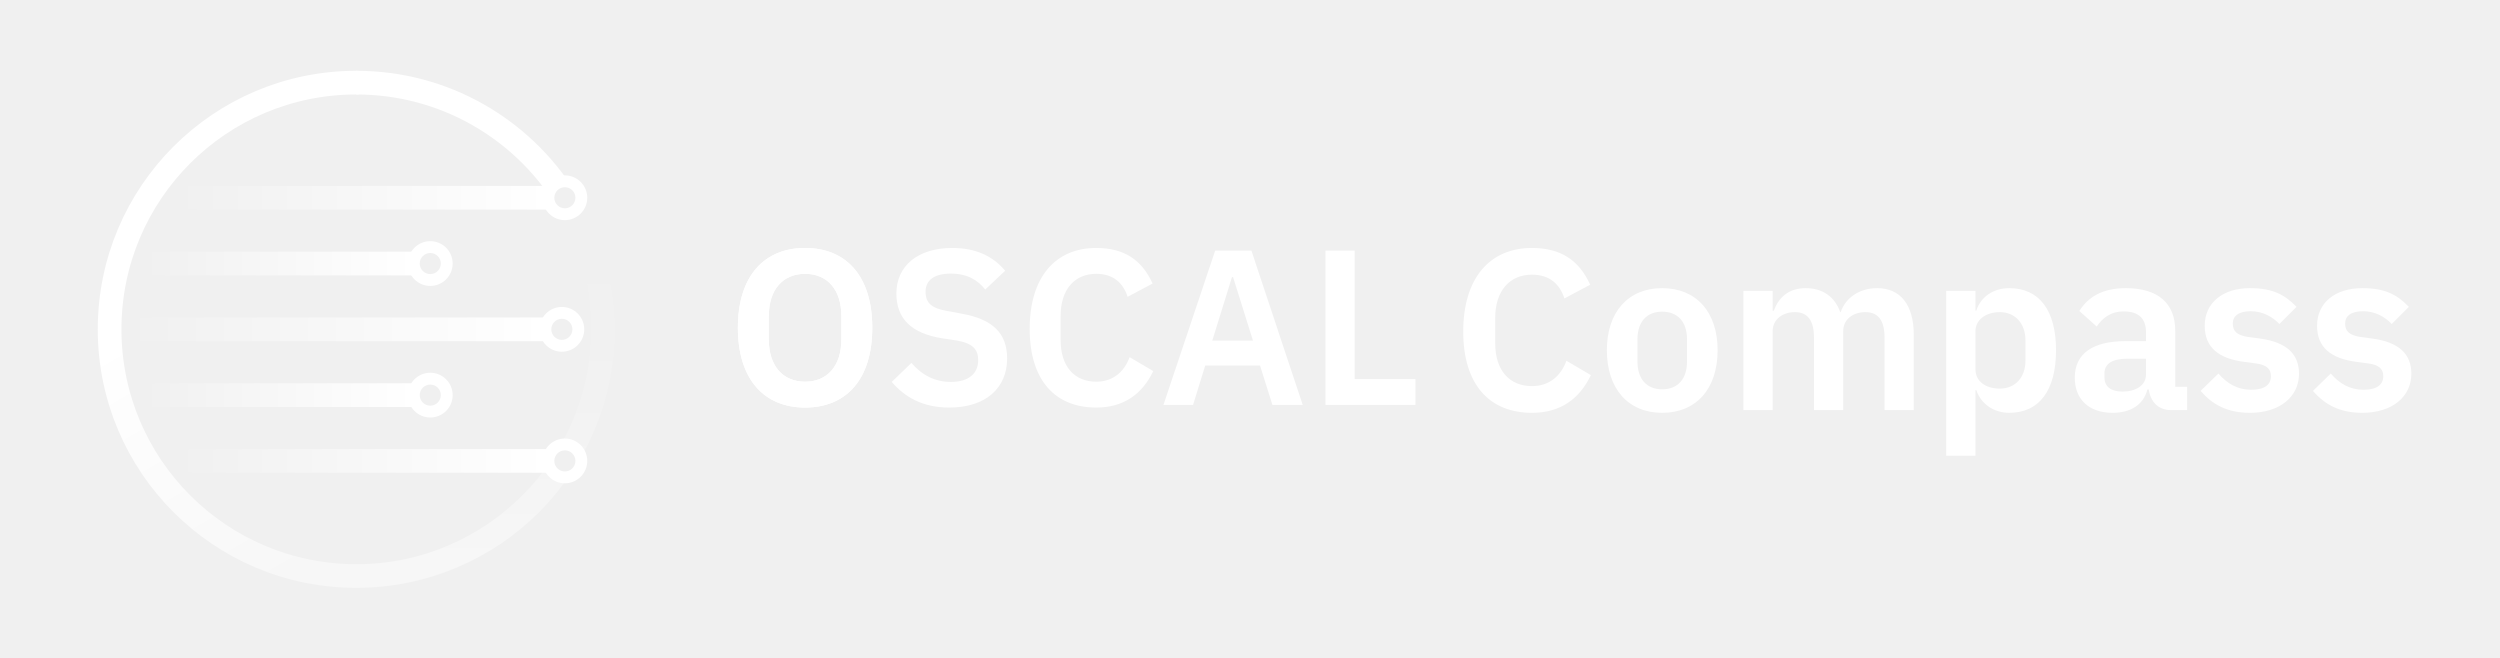
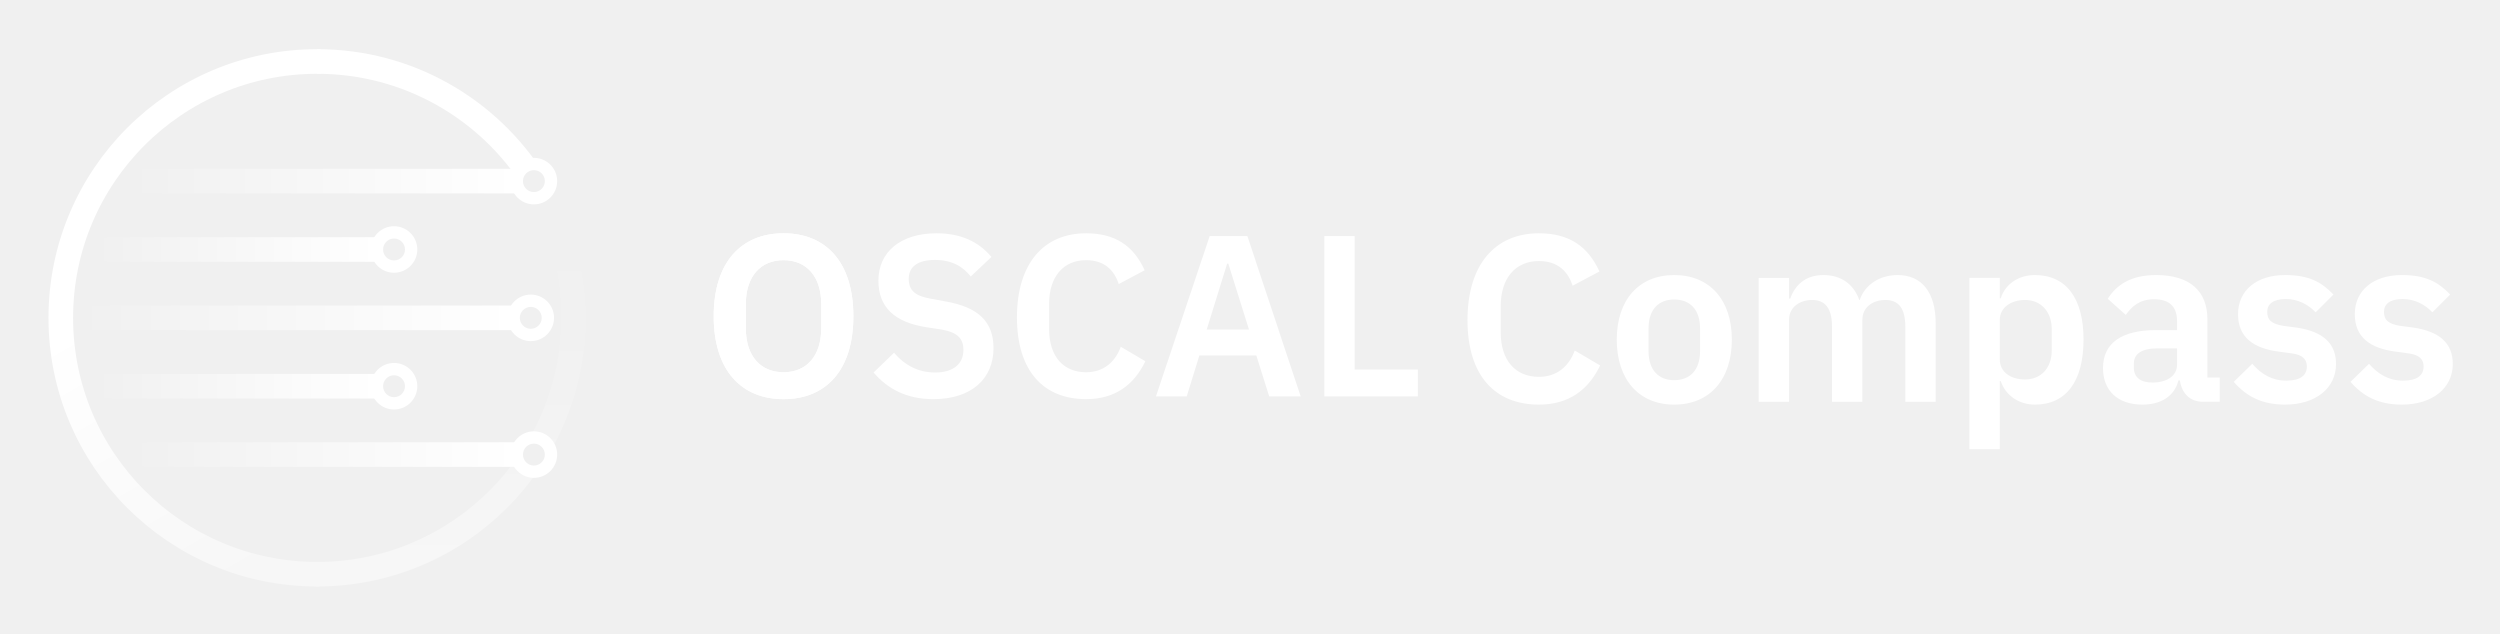
- <svg xmlns="http://www.w3.org/2000/svg" xmlns:xlink="http://www.w3.org/1999/xlink" id="Layer_1" data-name="Layer 1" width="950" height="250" viewBox="0 0 950 250">
+ <svg xmlns="http://www.w3.org/2000/svg" xmlns:xlink="http://www.w3.org/1999/xlink" role="img" viewBox="19.42 8.92 914.16 231.66">
  <defs>
-     <style>
-       .cls-1 {
-         mask: url(#mask);
-       }
- 
-       .cls-2 {
-         stroke: url(#linear-gradient-3);
-       }
- 
-       .cls-2, .cls-3, .cls-4, .cls-5, .cls-6, .cls-7, .cls-8, .cls-9 {
-         fill: none;
-         stroke-width: 9px;
-       }
- 
-       .cls-2, .cls-3, .cls-4, .cls-5, .cls-7 {
-         stroke-linejoin: round;
-       }
- 
-       .cls-3 {
-         stroke: url(#linear-gradient-2);
-       }
- 
-       .cls-4 {
-         stroke: url(#linear-gradient-6);
-       }
- 
-       .cls-5 {
-         stroke: url(#linear-gradient-5);
-       }
- 
-       .cls-6 {
-         stroke: #fff;
-       }
- 
-       .cls-6, .cls-8, .cls-9 {
-         stroke-miterlimit: 10;
-       }
- 
-       .cls-7 {
-         stroke: url(#linear-gradient);
-       }
- 
-       .cls-10 {
-         fill: #fff;
-       }
- 
-       .cls-8 {
-         stroke: url(#linear-gradient-4);
-       }
- 
-       .cls-8, .cls-9 {
-         stroke-linecap: round;
-       }
- 
-       .cls-9 {
-         stroke: url(#linear-gradient-7);
-       }
-     </style>
-     <linearGradient id="linear-gradient" x1="66.649" y1="472.656" x2="208.392" y2="472.656" gradientTransform="translate(0 547.8026) scale(1 -1)" gradientUnits="userSpaceOnUse">
+     <linearGradient id="linear-gradient" x1="66.649" x2="208.392" y1="472.656" y2="472.656" gradientTransform="matrix(1 0 0 -1 0 547.803)" gradientUnits="userSpaceOnUse">
      <stop offset="0" stop-color="#fff" stop-opacity="0" />
      <stop offset="1" stop-color="#fff" />
    </linearGradient>
-     <linearGradient id="linear-gradient-2" x1="54.135" y1="397.656" x2="157.278" y2="397.656" xlink:href="#linear-gradient" />
-     <linearGradient id="linear-gradient-3" x1="47.906" y1="422.656" x2="207.278" y2="422.656" xlink:href="#linear-gradient" />
-     <linearGradient id="linear-gradient-4" x1="182.263" y1="324.413" x2="182.263" y2="470.899" gradientTransform="translate(0 547.8026) scale(1 -1)" gradientUnits="userSpaceOnUse">
+     <linearGradient id="linear-gradient-2" x1="54.135" x2="157.278" y1="397.656" y2="397.656" xlink:href="#linear-gradient" />
+     <linearGradient id="linear-gradient-3" x1="47.906" x2="207.278" y1="422.656" y2="422.656" xlink:href="#linear-gradient" />
+     <linearGradient id="linear-gradient-4" x1="182.263" x2="182.263" y1="324.413" y2="470.899" gradientTransform="matrix(1 0 0 -1 0 547.803)" gradientUnits="userSpaceOnUse">
      <stop offset=".1" stop-color="#6f6f6f" />
      <stop offset=".3" stop-color="#494949" />
      <stop offset=".5" stop-color="#212121" />
      <stop offset=".78" stop-color="#090909" />
-       <stop offset=".907" stop-color="#000" />
+       <stop offset=".907" />
    </linearGradient>
-     <linearGradient id="linear-gradient-5" x1="54.135" y1="447.656" x2="157.278" y2="447.656" xlink:href="#linear-gradient" />
+     <linearGradient id="linear-gradient-5" x1="54.135" x2="157.278" y1="447.656" y2="447.656" xlink:href="#linear-gradient" />
    <linearGradient id="linear-gradient-6" x1="66.678" y1="372.656" y2="372.656" xlink:href="#linear-gradient" />
-     <linearGradient id="linear-gradient-7" x1="157.931" y1="336.73" x2="65.96" y2="496.028" gradientTransform="translate(0 547.8026) scale(1 -1)" gradientUnits="userSpaceOnUse">
+     <linearGradient id="linear-gradient-7" x1="157.931" x2="65.96" y1="336.73" y2="496.028" gradientTransform="matrix(1 0 0 -1 0 547.803)" gradientUnits="userSpaceOnUse">
      <stop offset=".05" stop-color="#6f6f6f" />
      <stop offset=".7" stop-color="#fff" />
    </linearGradient>
-     <mask id="mask" x="35.392" y="25.147" width="200" height="200" maskUnits="userSpaceOnUse">
+     <style>.cls-10{fill:#fff}</style>
+     <mask id="mask" width="200" height="200" x="35.392" y="25.147" maskUnits="userSpaceOnUse">
      <g id="hexagon">
        <g>
-           <g>
-             <line class="cls-7" x1="66.649" y1="75.147" x2="208.392" y2="75.147" />
-             <line class="cls-3" x1="54.135" y1="150.147" x2="157.278" y2="150.147" />
-             <line class="cls-2" x1="47.906" y1="125.147" x2="207.278" y2="125.147" />
-             <path class="cls-8" d="M135.392,218.89c51.771,0,93.743-41.971,93.743-93.743,0-15.8-3.906-30.684-10.809-43.743" />
-             <line class="cls-5" x1="54.135" y1="100.147" x2="157.278" y2="100.147" />
-             <path class="cls-6" d="M214.706,75.147c-16.6-26.286-45.914-43.743-79.314-43.743" />
-             <line class="cls-4" x1="66.678" y1="175.147" x2="208.392" y2="175.147" />
-             <path class="cls-9" d="M135.392,31.404c-51.771,0-93.743,41.971-93.743,93.743s41.971,93.743,93.743,93.743" />
+           <g fill="none" stroke-width="9">
+             <path stroke="url(#linear-gradient)" stroke-linejoin="round" d="M66.649 75.147L208.392 75.147" />
+             <path stroke="url(#linear-gradient-2)" stroke-linejoin="round" d="M54.135 150.147L157.278 150.147" />
+             <path stroke="url(#linear-gradient-3)" stroke-linejoin="round" d="M47.906 125.147L207.278 125.147" />
+             <path stroke="url(#linear-gradient-4)" stroke-linecap="round" stroke-miterlimit="10" d="M135.392,218.89c51.771,0,93.743-41.971,93.743-93.743,0-15.8-3.906-30.684-10.809-43.743" />
+             <path stroke="url(#linear-gradient-5)" stroke-linejoin="round" d="M54.135 100.147L157.278 100.147" />
+             <path stroke="#fff" stroke-miterlimit="10" d="M214.706,75.147c-16.6-26.286-45.914-43.743-79.314-43.743" />
+             <path stroke="url(#linear-gradient-6)" stroke-linejoin="round" d="M66.678 175.147L208.392 175.147" />
+             <path stroke="url(#linear-gradient-7)" stroke-linecap="round" stroke-miterlimit="10" d="M135.392,31.404c-51.771,0-93.743,41.971-93.743,93.743s41.971,93.743,93.743,93.743" />
          </g>
          <g>
-             <path d="M220.878,175.147c0,3.457-2.8,6.257-6.257,6.257s-6.257-2.8-6.257-6.257,2.8-6.257,6.257-6.257,6.257,2.8,6.257,6.257Z" />
-             <path d="M220.878,75.147c0,3.457-2.8,6.257-6.257,6.257s-6.257-2.8-6.257-6.257,2.8-6.257,6.257-6.257,6.257,2.8,6.257,6.257Z" />
+             <path d="M220.878 175.147c0 3.457-2.8 6.257-6.257 6.257s-6.257-2.8-6.257-6.257 2.8-6.257 6.257-6.257 6.257 2.8 6.257 6.257zM220.878 75.147c0 3.457-2.8 6.257-6.257 6.257s-6.257-2.8-6.257-6.257 2.8-6.257 6.257-6.257 6.257 2.8 6.257 6.257z" />
          </g>
        </g>
      </g>
    </mask>
  </defs>
  <g>
-     <g class="cls-1">
-       <polygon id="hexagon-2" data-name="hexagon" class="cls-10" points="35.392 25.147 35.392 225.147 235.392 225.147 235.392 25.147 35.392 25.147" />
+     <g mask="url(#mask)">
+       <path id="hexagon-2" d="M35.392 25.147L35.392 225.147 235.392 225.147 235.392 25.147 35.392 25.147z" class="cls-10" data-name="hexagon" />
    </g>
-     <path class="cls-10" d="M214.649,183.654c-4.691,0-8.507-3.816-8.507-8.507s3.816-8.507,8.507-8.507,8.507,3.816,8.507,8.507-3.816,8.507-8.507,8.507ZM214.649,171.14c-2.209,0-4.007,1.798-4.007,4.007s1.798,4.007,4.007,4.007,4.007-1.798,4.007-4.007-1.797-4.007-4.007-4.007ZM163.506,158.654c-4.691,0-8.507-3.816-8.507-8.507s3.816-8.507,8.507-8.507,8.507,3.816,8.507,8.507-3.816,8.507-8.507,8.507ZM163.506,146.14c-2.209,0-4.007,1.798-4.007,4.007s1.798,4.007,4.007,4.007,4.007-1.798,4.007-4.007-1.797-4.007-4.007-4.007ZM213.506,133.654c-4.691,0-8.507-3.816-8.507-8.507s3.816-8.507,8.507-8.507,8.507,3.816,8.507,8.507-3.816,8.507-8.507,8.507ZM213.506,121.14c-2.209,0-4.007,1.798-4.007,4.007s1.798,4.007,4.007,4.007,4.007-1.798,4.007-4.007-1.797-4.007-4.007-4.007ZM163.506,108.654c-4.691,0-8.507-3.816-8.507-8.507s3.816-8.507,8.507-8.507,8.507,3.816,8.507,8.507-3.816,8.507-8.507,8.507ZM163.506,96.14c-2.209,0-4.007,1.798-4.007,4.007s1.798,4.007,4.007,4.007,4.007-1.798,4.007-4.007-1.797-4.007-4.007-4.007ZM214.649,83.654c-4.691,0-8.507-3.816-8.507-8.507s3.816-8.507,8.507-8.507,8.507,3.816,8.507,8.507-3.816,8.507-8.507,8.507ZM214.649,71.14c-2.209,0-4.007,1.798-4.007,4.007s1.798,4.007,4.007,4.007,4.007-1.798,4.007-4.007-1.797-4.007-4.007-4.007Z" />
+     <path d="M214.649,183.654c-4.691,0-8.507-3.816-8.507-8.507s3.816-8.507,8.507-8.507,8.507,3.816,8.507,8.507-3.816,8.507-8.507,8.507ZM214.649,171.14c-2.209,0-4.007,1.798-4.007,4.007s1.798,4.007,4.007,4.007,4.007-1.798,4.007-4.007-1.797-4.007-4.007-4.007ZM163.506,158.654c-4.691,0-8.507-3.816-8.507-8.507s3.816-8.507,8.507-8.507,8.507,3.816,8.507,8.507-3.816,8.507-8.507,8.507ZM163.506,146.14c-2.209,0-4.007,1.798-4.007,4.007s1.798,4.007,4.007,4.007,4.007-1.798,4.007-4.007-1.797-4.007-4.007-4.007ZM213.506,133.654c-4.691,0-8.507-3.816-8.507-8.507s3.816-8.507,8.507-8.507,8.507,3.816,8.507,8.507-3.816,8.507-8.507,8.507ZM213.506,121.14c-2.209,0-4.007,1.798-4.007,4.007s1.798,4.007,4.007,4.007,4.007-1.798,4.007-4.007-1.797-4.007-4.007-4.007ZM163.506,108.654c-4.691,0-8.507-3.816-8.507-8.507s3.816-8.507,8.507-8.507,8.507,3.816,8.507,8.507-3.816,8.507-8.507,8.507ZM163.506,96.14c-2.209,0-4.007,1.798-4.007,4.007s1.798,4.007,4.007,4.007,4.007-1.798,4.007-4.007-1.797-4.007-4.007-4.007ZM214.649,83.654c-4.691,0-8.507-3.816-8.507-8.507s3.816-8.507,8.507-8.507,8.507,3.816,8.507,8.507-3.816,8.507-8.507,8.507ZM214.649,71.14c-2.209,0-4.007,1.798-4.007,4.007s1.798,4.007,4.007,4.007,4.007-1.798,4.007-4.007-1.797-4.007-4.007-4.007Z" class="cls-10" />
  </g>
  <g>
    <g>
-       <path class="cls-10" d="M556.028,125.983c0-20.391,10.152-31.757,26.118-31.757,10.846,0,17.875,4.599,22.126,13.969l-9.805,5.206c-1.735-5.38-5.553-9.024-12.321-9.024-8.503,0-13.97,6.161-13.97,16.486v9.544c0,10.413,5.466,16.313,13.97,16.313,6.855,0,11.107-4.164,13.102-9.631l9.284,5.467c-4.338,9.024-11.54,14.316-22.386,14.316-15.965,0-26.118-10.499-26.118-30.89Z" />
-       <path class="cls-10" d="M610.61,133.098c0-14.491,8.07-23.602,20.998-23.602,13.016,0,21.085,9.111,21.085,23.602,0,14.577-8.069,23.774-21.085,23.774-12.928,0-20.998-9.197-20.998-23.774ZM641.066,137.35v-8.417c0-6.767-3.644-10.499-9.458-10.499-5.727,0-9.371,3.731-9.371,10.499v8.417c0,6.855,3.644,10.586,9.371,10.586,5.814,0,9.458-3.731,9.458-10.586Z" />
-       <path class="cls-10" d="M662.501,155.832v-45.293h11.107v7.549h.433c1.736-4.772,5.38-8.591,12.149-8.591,6.16,0,10.933,3.038,13.102,9.111h.173c1.649-5.033,6.681-9.111,13.883-9.111,8.85,0,13.883,6.422,13.883,17.702v28.634h-11.107v-27.505c0-6.508-2.342-9.719-7.289-9.719-4.338,0-8.416,2.43-8.416,7.289v29.935h-11.107v-27.505c0-6.508-2.344-9.719-7.289-9.719-4.252,0-8.416,2.43-8.416,7.289v29.935h-11.107Z" />
-       <path class="cls-10" d="M739.558,110.538h11.107v7.461h.347c1.649-5.206,6.508-8.503,12.494-8.503,11.453,0,17.788,8.503,17.788,23.602,0,15.185-6.334,23.774-17.788,23.774-5.986,0-10.76-3.47-12.494-8.589h-.347v24.902h-11.107v-62.647ZM769.667,137.089v-7.809c0-6.42-3.992-10.672-9.719-10.672-5.292,0-9.283,2.864-9.283,7.289v14.403c0,4.686,3.991,7.375,9.283,7.375,5.727,0,9.719-4.164,9.719-10.586Z" />
-       <path class="cls-10" d="M788.412,143.511c0-9.284,7.028-13.883,19.35-13.883h7.722v-3.298c0-5.032-2.516-7.983-8.416-7.983-5.206,0-8.156,2.603-10.327,5.728l-6.594-5.902c3.297-5.205,8.591-8.677,17.7-8.677,12.235,0,18.742,5.814,18.742,16.139v21.346h4.513v8.85h-6.161c-4.772,0-7.722-3.123-8.416-7.809h-.522c-1.475,5.814-6.42,8.85-13.188,8.85-9.198,0-14.405-5.292-14.405-13.361ZM815.484,142.295v-5.987h-7.114c-5.814,0-8.678,1.997-8.678,5.553v1.476c0,3.644,2.517,5.466,6.855,5.466,4.947,0,8.938-2.256,8.938-6.508Z" />
-       <path class="cls-10" d="M836.226,148.542l6.769-6.594c3.297,3.817,7.288,6.161,12.408,6.161,5.292,0,7.549-1.997,7.549-5.206,0-2.603-1.562-4.252-5.553-4.772l-4.513-.608c-9.717-1.216-15.097-5.467-15.097-13.71,0-8.764,6.855-14.317,17.18-14.317,8.85,0,13.363,2.603,17.7,7.116l-6.508,6.508c-2.602-2.777-6.42-4.859-10.846-4.859-4.772,0-6.855,1.909-6.855,4.686,0,3.036,1.649,4.425,5.9,5.119l4.599.608c9.892,1.388,14.664,5.813,14.664,13.363,0,8.763-7.375,14.836-18.655,14.836-8.591,0-14.23-3.123-18.742-8.33Z" />
-       <path class="cls-10" d="M878.92,148.542l6.767-6.594c3.297,3.817,7.289,6.161,12.408,6.161,5.292,0,7.549-1.997,7.549-5.206,0-2.603-1.561-4.252-5.553-4.772l-4.511-.608c-9.719-1.216-15.099-5.467-15.099-13.71,0-8.764,6.855-14.317,17.18-14.317,8.851,0,13.363,2.603,17.702,7.116l-6.508,6.508c-2.603-2.777-6.42-4.859-10.846-4.859-4.773,0-6.855,1.909-6.855,4.686,0,3.036,1.649,4.425,5.9,5.119l4.599.608c9.891,1.388,14.664,5.813,14.664,13.363,0,8.763-7.377,14.836-18.656,14.836-8.589,0-14.23-3.123-18.741-8.33Z" />
+       <path d="M556.028 125.983c0-20.391 10.152-31.757 26.118-31.757 10.846 0 17.875 4.599 22.126 13.969l-9.805 5.206c-1.735-5.38-5.553-9.024-12.321-9.024-8.503 0-13.97 6.161-13.97 16.486v9.544c0 10.413 5.466 16.313 13.97 16.313 6.855 0 11.107-4.164 13.102-9.631l9.284 5.467c-4.338 9.024-11.54 14.316-22.386 14.316-15.965 0-26.118-10.499-26.118-30.89zM610.61 133.098c0-14.491 8.07-23.602 20.998-23.602 13.016 0 21.085 9.111 21.085 23.602 0 14.577-8.069 23.774-21.085 23.774-12.928 0-20.998-9.197-20.998-23.774zM641.066 137.35v-8.417c0-6.767-3.644-10.499-9.458-10.499-5.727 0-9.371 3.731-9.371 10.499v8.417c0 6.855 3.644 10.586 9.371 10.586 5.814 0 9.458-3.731 9.458-10.586zM662.501 155.832v-45.293h11.107v7.549h.433c1.736-4.772 5.38-8.591 12.149-8.591 6.16 0 10.933 3.038 13.102 9.111h.173c1.649-5.033 6.681-9.111 13.883-9.111 8.85 0 13.883 6.422 13.883 17.702v28.634h-11.107v-27.505c0-6.508-2.342-9.719-7.289-9.719-4.338 0-8.416 2.43-8.416 7.289v29.935h-11.107v-27.505c0-6.508-2.344-9.719-7.289-9.719-4.252 0-8.416 2.43-8.416 7.289v29.935h-11.107zM739.558 110.538h11.107v7.461h.347c1.649-5.206 6.508-8.503 12.494-8.503 11.453 0 17.788 8.503 17.788 23.602 0 15.185-6.334 23.774-17.788 23.774-5.986 0-10.76-3.47-12.494-8.589h-.347v24.902h-11.107v-62.647zM769.667 137.089v-7.809c0-6.42-3.992-10.672-9.719-10.672-5.292 0-9.283 2.864-9.283 7.289v14.403c0 4.686 3.991 7.375 9.283 7.375 5.727 0 9.719-4.164 9.719-10.586zM788.412 143.511c0-9.284 7.028-13.883 19.35-13.883h7.722v-3.298c0-5.032-2.516-7.983-8.416-7.983-5.206 0-8.156 2.603-10.327 5.728l-6.594-5.902c3.297-5.205 8.591-8.677 17.7-8.677 12.235 0 18.742 5.814 18.742 16.139v21.346h4.513v8.85h-6.161c-4.772 0-7.722-3.123-8.416-7.809h-.522c-1.475 5.814-6.42 8.85-13.188 8.85-9.198 0-14.405-5.292-14.405-13.361zM815.484 142.295v-5.987h-7.114c-5.814 0-8.678 1.997-8.678 5.553v1.476c0 3.644 2.517 5.466 6.855 5.466 4.947 0 8.938-2.256 8.938-6.508zM836.226 148.542l6.769-6.594c3.297 3.817 7.288 6.161 12.408 6.161 5.292 0 7.549-1.997 7.549-5.206 0-2.603-1.562-4.252-5.553-4.772l-4.513-.608c-9.717-1.216-15.097-5.467-15.097-13.71 0-8.764 6.855-14.317 17.18-14.317 8.85 0 13.363 2.603 17.7 7.116l-6.508 6.508c-2.602-2.777-6.42-4.859-10.846-4.859-4.772 0-6.855 1.909-6.855 4.686 0 3.036 1.649 4.425 5.9 5.119l4.599.608c9.892 1.388 14.664 5.813 14.664 13.363 0 8.763-7.375 14.836-18.655 14.836-8.591 0-14.23-3.123-18.742-8.33zM878.92 148.542l6.767-6.594c3.297 3.817 7.289 6.161 12.408 6.161 5.292 0 7.549-1.997 7.549-5.206 0-2.603-1.561-4.252-5.553-4.772l-4.511-.608c-9.719-1.216-15.099-5.467-15.099-13.71 0-8.764 6.855-14.317 17.18-14.317 8.851 0 13.363 2.603 17.702 7.116l-6.508 6.508c-2.603-2.777-6.42-4.859-10.846-4.859-4.773 0-6.855 1.909-6.855 4.686 0 3.036 1.649 4.425 5.9 5.119l4.599.608c9.891 1.388 14.664 5.813 14.664 13.363 0 8.763-7.377 14.836-18.656 14.836-8.589 0-14.23-3.123-18.741-8.33z" class="cls-10" />
    </g>
    <g>
-       <path class="cls-10" d="M280.393,124.55c0-19.825,10.164-30.324,25.536-30.324,15.456,0,25.536,10.499,25.536,30.324s-10.08,30.323-25.536,30.323c-15.372,0-25.536-10.499-25.536-30.323ZM319.705,129.085v-9.072c0-9.996-5.376-15.96-13.776-15.96s-13.776,5.964-13.776,15.96v9.072c0,9.996,5.376,15.96,13.776,15.96s13.776-5.964,13.776-15.96Z" />
-       <path class="cls-10" d="M280.393,124.55c0-19.825,10.164-30.324,25.536-30.324,15.456,0,25.536,10.499,25.536,30.324s-10.08,30.323-25.536,30.323c-15.372,0-25.536-10.499-25.536-30.323ZM319.705,129.085v-9.072c0-9.996-5.376-15.96-13.776-15.96s-13.776,5.964-13.776,15.96v9.072c0,9.996,5.376,15.96,13.776,15.96s13.776-5.964,13.776-15.96Z" />
-       <path class="cls-10" d="M338.861,145.13l7.476-7.224c4.032,4.704,8.988,7.224,15.036,7.224,6.804,0,10.332-3.276,10.332-8.232,0-3.948-1.848-6.385-7.98-7.477l-5.544-.84c-11.844-1.848-17.556-7.476-17.556-17.052,0-10.499,8.148-17.303,21.252-17.303,8.82,0,15.372,3.024,20.076,8.652l-7.56,7.14c-2.856-3.612-6.888-6.049-13.104-6.049-6.3,0-9.576,2.52-9.576,6.889,0,4.452,2.52,6.3,8.148,7.308l5.46,1.009c11.844,2.1,17.388,7.391,17.388,17.051,0,11.089-7.98,18.648-22.008,18.648-9.996,0-16.884-3.948-21.841-9.743Z" />
-       <path class="cls-10" d="M391.281,124.969c0-19.74,9.829-30.744,25.284-30.744,10.5,0,17.304,4.452,21.42,13.523l-9.492,5.04c-1.68-5.208-5.376-8.736-11.928-8.736-8.232,0-13.524,5.964-13.524,15.96v9.239c0,10.08,5.292,15.792,13.524,15.792,6.636,0,10.752-4.031,12.684-9.324l8.988,5.293c-4.2,8.736-11.172,13.859-21.672,13.859-15.456,0-25.284-10.164-25.284-29.904Z" />
-       <path class="cls-10" d="M483.518,153.865l-4.704-14.953h-20.832l-4.62,14.953h-11.256l19.656-58.632h13.776l19.488,58.632h-11.508ZM468.566,105.313h-.42l-7.476,24.108h15.456l-7.56-24.108Z" />
-       <path class="cls-10" d="M503.682,153.865v-58.632h11.088v48.805h23.101v9.828h-34.188Z" />
+       <path d="M280.393,124.55c0-19.825,10.164-30.324,25.536-30.324,15.456,0,25.536,10.499,25.536,30.324s-10.08,30.323-25.536,30.323c-15.372,0-25.536-10.499-25.536-30.323ZM319.705,129.085v-9.072c0-9.996-5.376-15.96-13.776-15.96s-13.776,5.964-13.776,15.96v9.072c0,9.996,5.376,15.96,13.776,15.96s13.776-5.964,13.776-15.96Z" class="cls-10" />
+       <path d="M280.393 124.55c0-19.825 10.164-30.324 25.536-30.324 15.456 0 25.536 10.499 25.536 30.324s-10.08 30.323-25.536 30.323c-15.372 0-25.536-10.499-25.536-30.323zM319.705 129.085v-9.072c0-9.996-5.376-15.96-13.776-15.96s-13.776 5.964-13.776 15.96v9.072c0 9.996 5.376 15.96 13.776 15.96s13.776-5.964 13.776-15.96zM338.861 145.13l7.476-7.224c4.032 4.704 8.988 7.224 15.036 7.224 6.804 0 10.332-3.276 10.332-8.232 0-3.948-1.848-6.385-7.98-7.477l-5.544-.84c-11.844-1.848-17.556-7.476-17.556-17.052 0-10.499 8.148-17.303 21.252-17.303 8.82 0 15.372 3.024 20.076 8.652l-7.56 7.14c-2.856-3.612-6.888-6.049-13.104-6.049-6.3 0-9.576 2.52-9.576 6.889 0 4.452 2.52 6.3 8.148 7.308l5.46 1.009c11.844 2.1 17.388 7.391 17.388 17.051 0 11.089-7.98 18.648-22.008 18.648-9.996 0-16.884-3.948-21.841-9.743zM391.281 124.969c0-19.74 9.829-30.744 25.284-30.744 10.5 0 17.304 4.452 21.42 13.523l-9.492 5.04c-1.68-5.208-5.376-8.736-11.928-8.736-8.232 0-13.524 5.964-13.524 15.96v9.239c0 10.08 5.292 15.792 13.524 15.792 6.636 0 10.752-4.031 12.684-9.324l8.988 5.293c-4.2 8.736-11.172 13.859-21.672 13.859-15.456 0-25.284-10.164-25.284-29.904zM483.518 153.865l-4.704-14.953h-20.832l-4.62 14.953h-11.256l19.656-58.632h13.776l19.488 58.632h-11.508zM468.566 105.313h-.42l-7.476 24.108h15.456l-7.56-24.108zM503.682 153.865v-58.632h11.088v48.805h23.101v9.828h-34.188z" class="cls-10" />
    </g>
  </g>
</svg>
